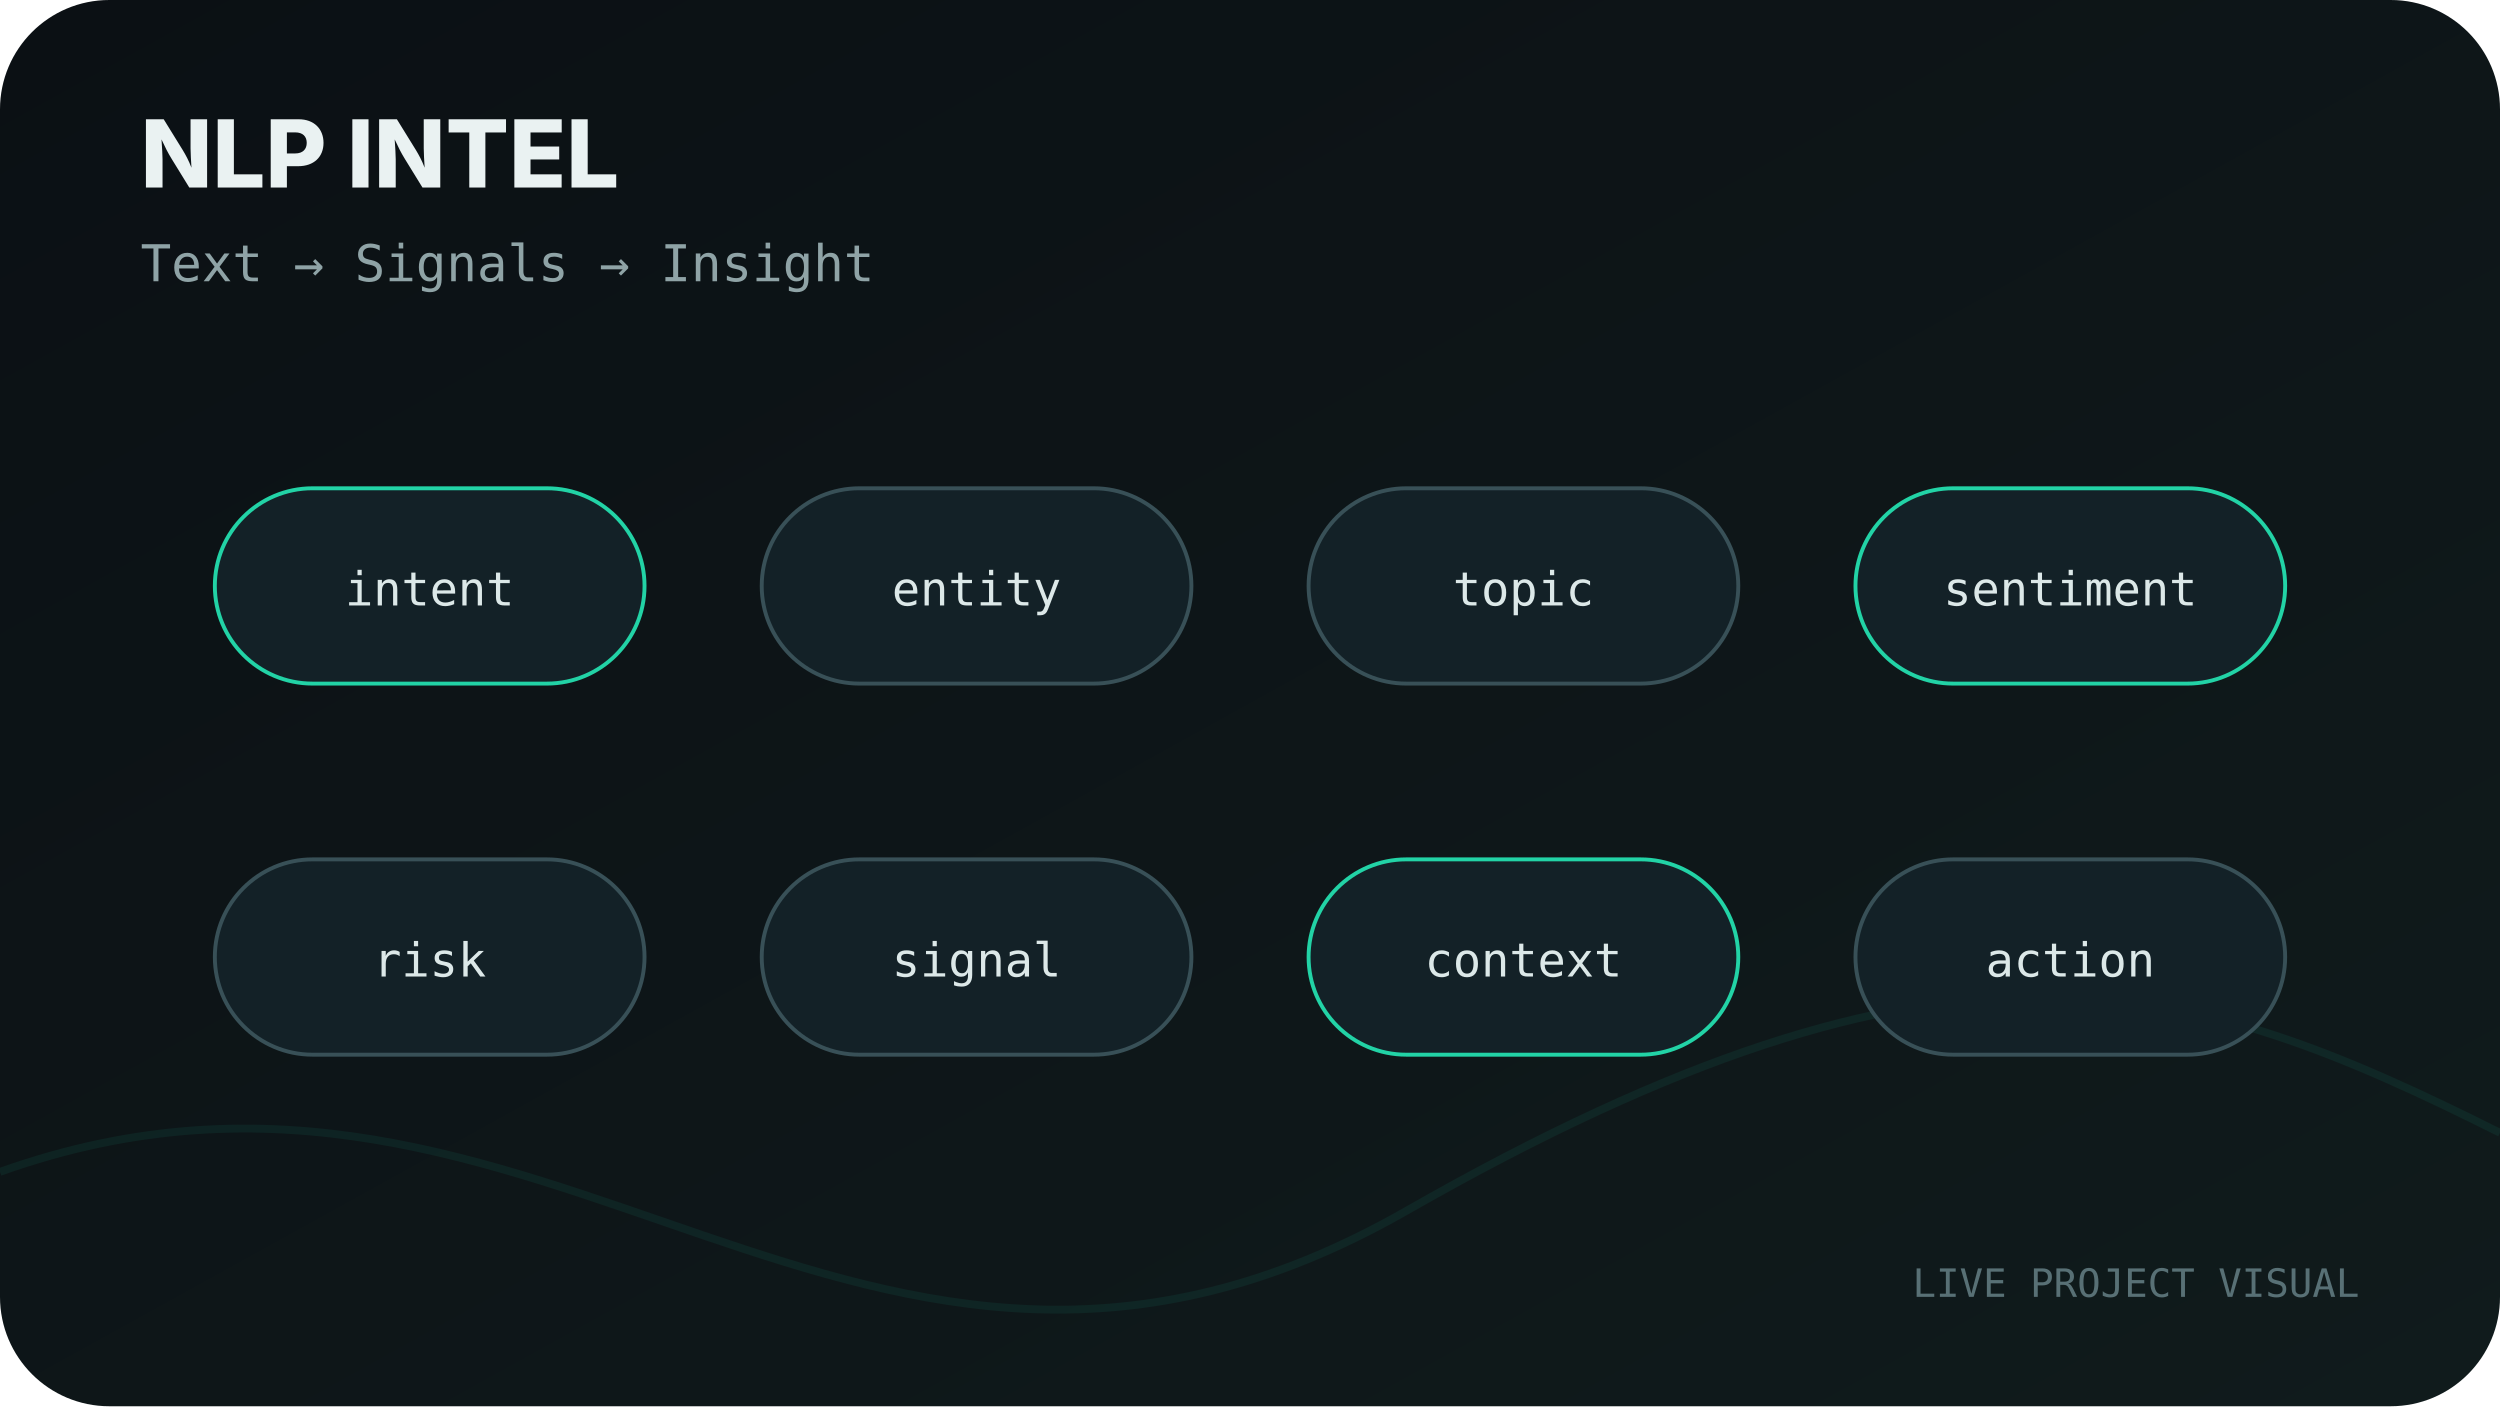
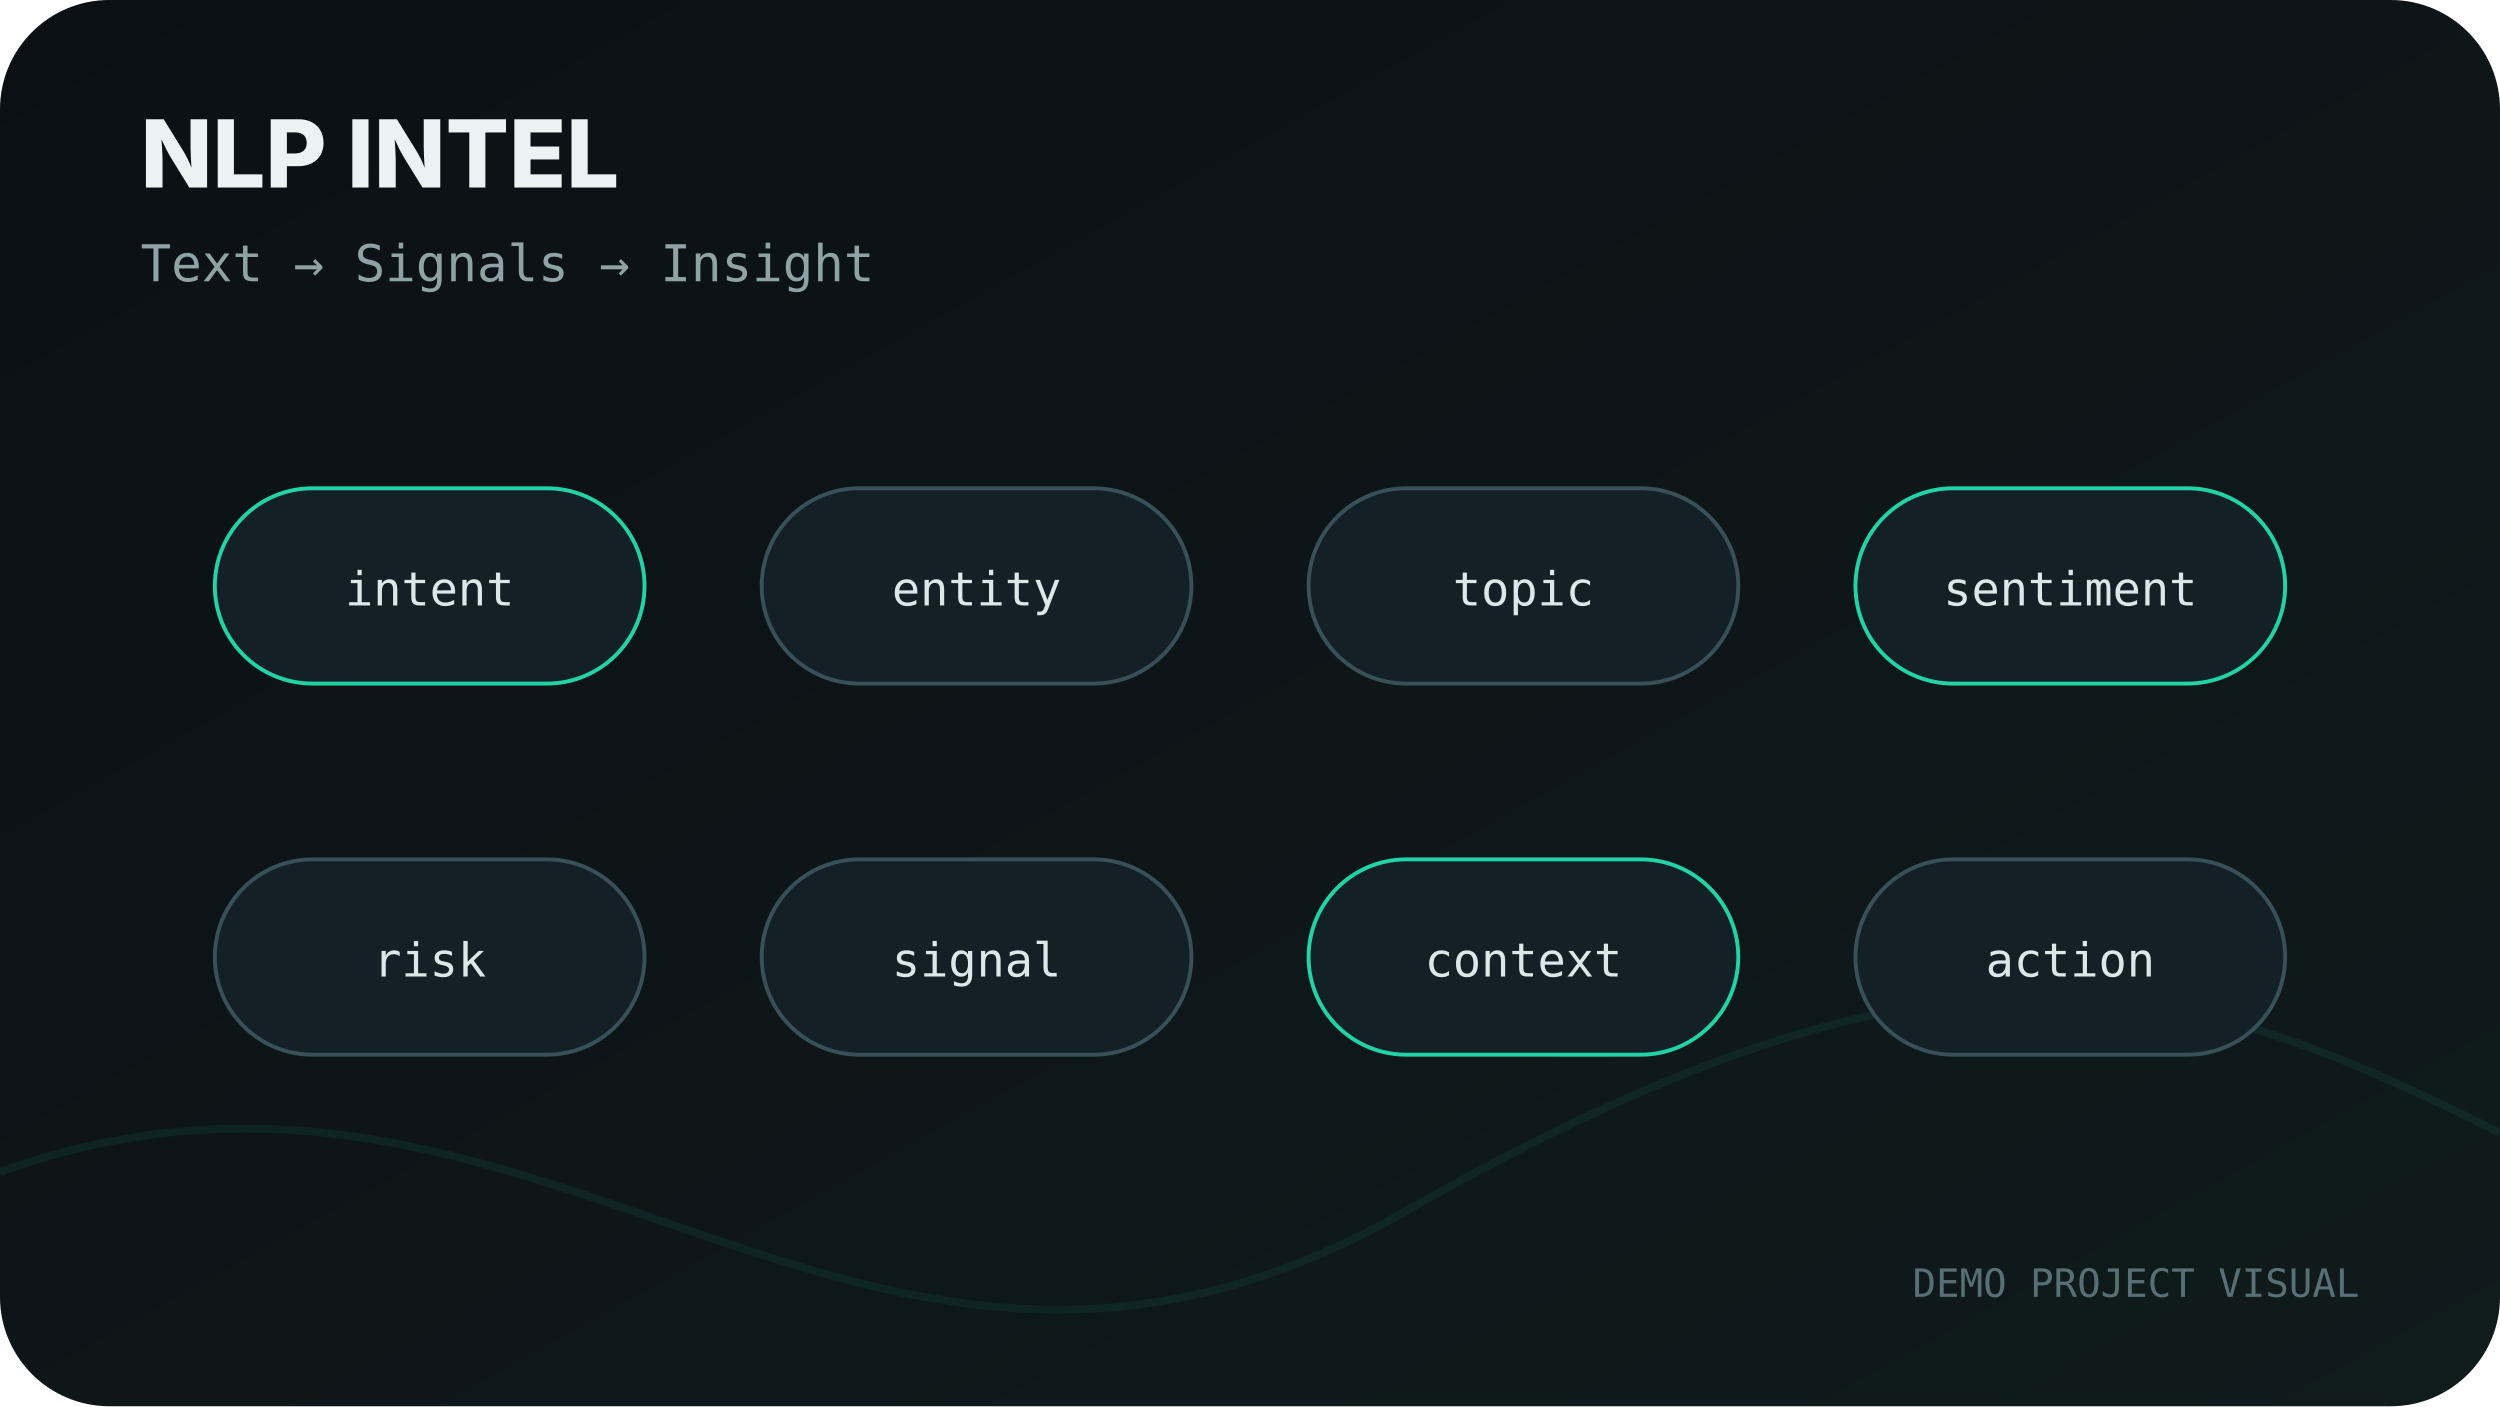
<svg xmlns="http://www.w3.org/2000/svg" viewBox="0 0 640 360">
  <style>@media(prefers-reduced-motion:reduce){*{animation:none!important}}.pulse{animation:pulse 1.8s ease-in-out infinite}.dash{stroke-dasharray:8 8;animation:dash 1.2s linear infinite}.float{animation:float 2.8s ease-in-out infinite}@keyframes pulse{50%{opacity:.35}}@keyframes dash{to{stroke-dashoffset:-32}}@keyframes float{50%{transform:translateY(-7px)}}</style>
  <defs>
    <linearGradient id="g" x1="0" y1="0" x2="1" y2="1">
      <stop stop-color="#0b1014" />
      <stop offset="1" stop-color="#101b1c" />
    </linearGradient>
    <filter id="glow">
      <feGaussianBlur stdDeviation="4" result="b" />
      <feMerge>
        <feMergeNode in="b" />
        <feMergeNode in="SourceGraphic" />
      </feMerge>
    </filter>
  </defs>
  <rect width="640" height="360" rx="28" fill="url(#g)" />
  <path d="M0 300 C140 250 220 390 360 310 S560 250 640 290" fill="none" stroke="#22d3a6" stroke-opacity=".08" stroke-width="2" />
  <text x="36" y="48" fill="#eaf2f2" font-family="Inter,Arial" font-size="24" font-weight="800">NLP INTEL</text>
  <text x="36" y="72" fill="#8fa3a6" font-family="monospace" font-size="13">Text → Signals → Insight</text>
  <rect x="55" y="125" width="110" height="50" rx="25" fill="#132127" stroke="#22d3a6" class="float" style="animation-delay:0.0s" />
  <text x="110" y="155" text-anchor="middle" fill="#dce8e8" font-family="monospace" font-size="12">intent</text>
  <rect x="195" y="125" width="110" height="50" rx="25" fill="#132127" stroke="#385057" class="float" style="animation-delay:0.15s" />
  <text x="250" y="155" text-anchor="middle" fill="#dce8e8" font-family="monospace" font-size="12">entity</text>
  <rect x="335" y="125" width="110" height="50" rx="25" fill="#132127" stroke="#385057" class="float" style="animation-delay:0.3s" />
  <text x="390" y="155" text-anchor="middle" fill="#dce8e8" font-family="monospace" font-size="12">topic</text>
  <rect x="475" y="125" width="110" height="50" rx="25" fill="#132127" stroke="#22d3a6" class="float" style="animation-delay:0.45s" />
  <text x="530" y="155" text-anchor="middle" fill="#dce8e8" font-family="monospace" font-size="12">sentiment</text>
  <rect x="55" y="220" width="110" height="50" rx="25" fill="#132127" stroke="#385057" class="float" style="animation-delay:0.6s" />
  <text x="110" y="250" text-anchor="middle" fill="#dce8e8" font-family="monospace" font-size="12">risk</text>
  <rect x="195" y="220" width="110" height="50" rx="25" fill="#132127" stroke="#385057" class="float" style="animation-delay:0.75s" />
  <text x="250" y="250" text-anchor="middle" fill="#dce8e8" font-family="monospace" font-size="12">signal</text>
  <rect x="335" y="220" width="110" height="50" rx="25" fill="#132127" stroke="#22d3a6" class="float" style="animation-delay:0.9s" />
  <text x="390" y="250" text-anchor="middle" fill="#dce8e8" font-family="monospace" font-size="12">context</text>
  <rect x="475" y="220" width="110" height="50" rx="25" fill="#132127" stroke="#385057" class="float" style="animation-delay:1.05s" />
  <text x="530" y="250" text-anchor="middle" fill="#dce8e8" font-family="monospace" font-size="12">action</text>
-   <text x="604" y="332" text-anchor="end" fill="#587075" font-family="monospace" font-size="10">LIVE PROJECT VISUAL</text>
+   <text x="604" y="332" text-anchor="end" fill="#587075" font-family="monospace" font-size="10">DEMO PROJECT VISUAL</text>
</svg>
